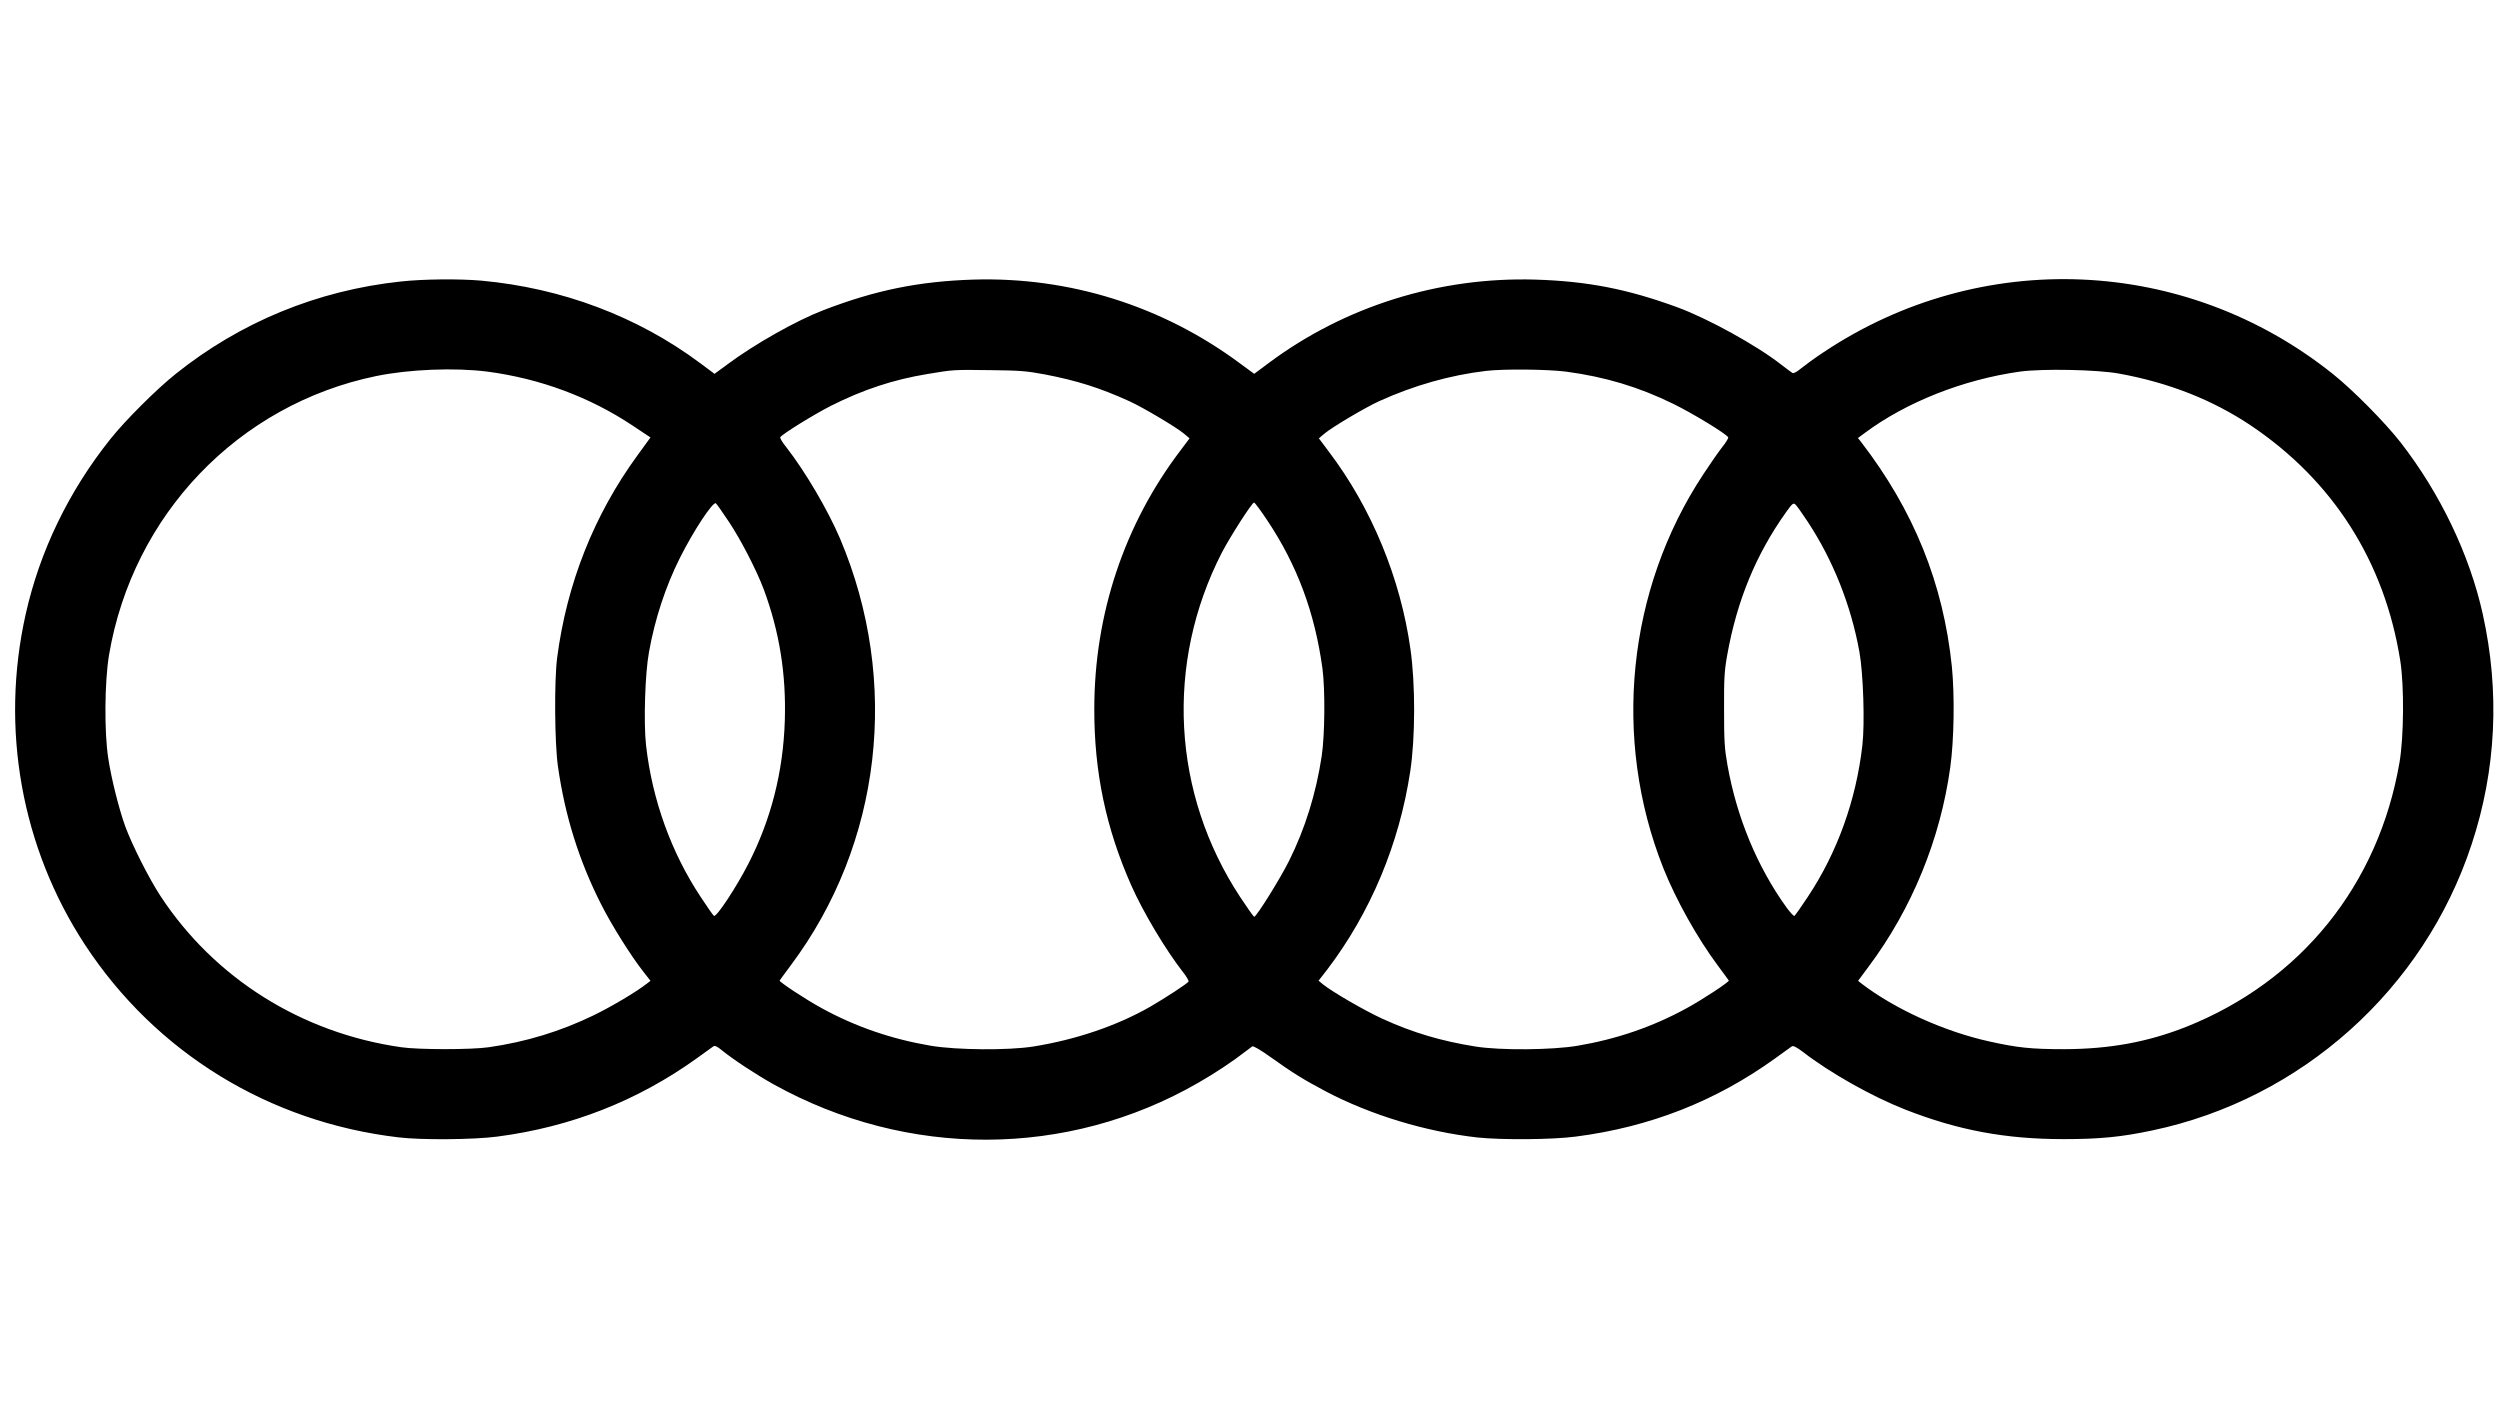
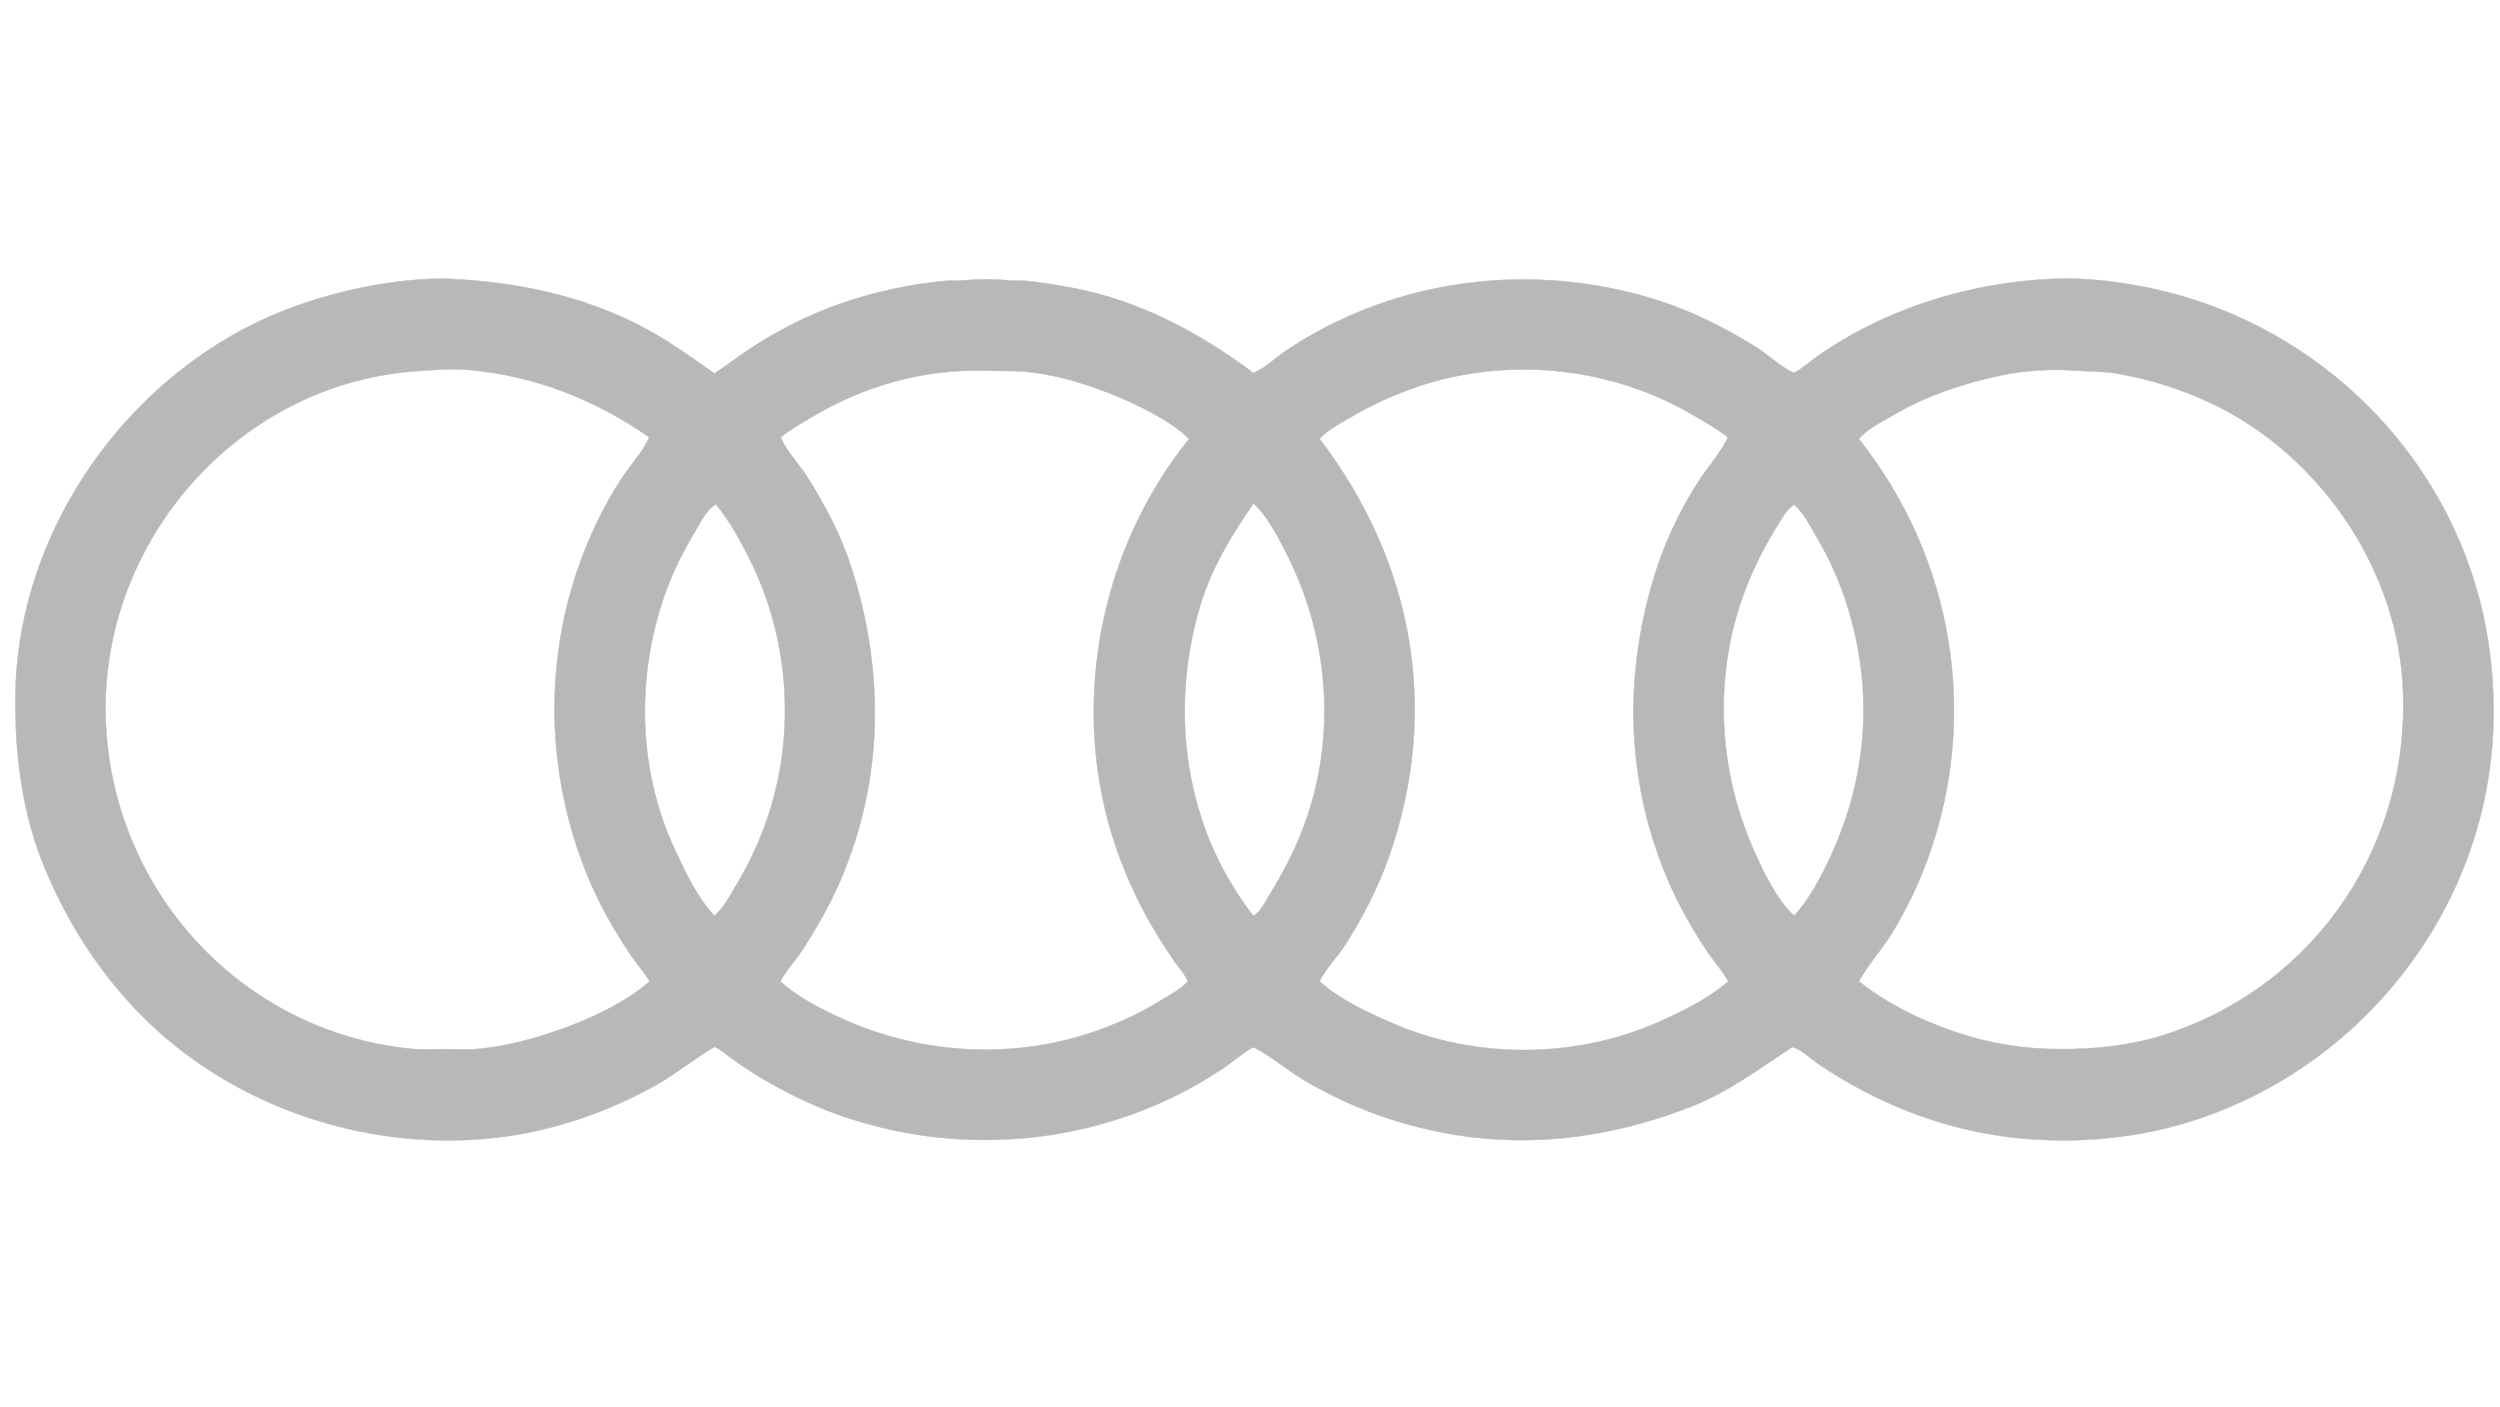
- <svg xmlns="http://www.w3.org/2000/svg" width="2500" height="1406" viewBox="112.2 227.5 1689.9 616">
-   <path d="M383 250.6c-56.2 6-108.2 27.4-152 62.4-13 10.4-34 31.3-44.2 44.1-28.1 35.2-47.6 75.5-57.2 118.2-17.4 77.5-2.9 158.1 40.1 223.7 47.8 72.8 124.3 119.8 211.8 130.1 15.5 1.9 50.9 1.6 66.8-.5 49.9-6.5 94.9-24.2 135-53 5.4-3.9 10.4-7.5 11.1-8 1-.7 2.7.1 5.7 2.6 8 6.5 23.3 16.5 34.9 23 90.5 50.3 198.7 50 287.2-1 10.9-6.2 24.1-15 31.3-20.7 2.2-1.7 4.6-3.5 5.2-3.9.8-.4 5.9 2.6 13 7.7 14.1 10.1 21.7 14.8 36.6 22.7 30.2 15.9 67.6 27.3 102.7 31.2 16.1 1.7 50.5 1.5 66.3-.6 50.4-6.5 94.8-24 135-53 5.4-3.9 10.4-7.5 11.1-8 .9-.6 3.2.5 7.3 3.6 18.6 14.4 46.7 30.2 69.3 39.1 35.7 14 67.8 20 107 20 24.4 0 39.1-1.4 60.2-5.9 100.7-21.2 183.5-95.4 215.7-193.3 16.7-50.4 19.2-103.3 7.5-155.9-8.9-40-28.7-81.4-55.6-116-10.5-13.4-32.1-35.3-45.8-46.2-99.6-79.6-237.8-85.5-344-14.7-5.8 3.8-12.6 8.8-15.2 10.9-3 2.5-5.2 3.7-6 3.2-.7-.4-4-2.9-7.4-5.5-16.5-13-49.9-31.4-70.4-38.9-33.6-12.3-60.5-17.6-96-18.7-64.9-1.9-128.5 17.9-180.1 56.3L960 313l-9.4-6.9c-52.4-39-115.5-58.8-180.6-56.8-36.7 1.2-66 7.1-101.3 20.7-18 6.9-46.3 22.8-64.8 36.6l-8.7 6.4-9.8-7.3c-42.3-31.5-93.3-50.7-147.9-55.7-14.7-1.3-39.2-1.1-54.5.6m58.7 60.9c35.5 4.7 69 17.1 98 36.4l12.2 8.1-8.8 12.1c-29.4 40.3-47.8 86.8-54.3 136.9-2 15.6-1.7 57.2.5 73 4.7 33.4 14.2 63.9 29.2 93.5 7.1 14.1 20.2 35 28.8 45.9l4.6 5.9-2.2 1.7c-7.4 5.8-23.2 15.2-36.2 21.6-22.3 10.8-45.7 18-71 21.6-11.6 1.7-47.4 1.7-59 0-67.4-9.6-126.3-46.6-162.8-102.2-7.8-11.9-19.1-34.3-23.8-47-4.2-11.6-9.4-32.1-11.5-46-2.8-17.7-2.5-52 .5-70 16.1-94.9 87.5-169.3 180.6-188.5 22.5-4.6 53.1-5.8 75.2-3m376.8 1.9c21.8 4.2 37.3 9.1 57.1 18.1 9.4 4.3 31.6 17.5 36.9 21.9l3.8 3.2-6 8c-38.1 50-58.4 110.9-58.4 174.9-.1 42.7 7.9 80.7 25 119.3 7.9 17.9 23.2 43.5 34.8 58.4 2.5 3.1 4.2 6.1 3.9 6.6-.8 1.4-15.9 11.2-25.9 17-22.5 12.9-50.3 22.3-79 26.9-17 2.7-51.8 2.4-69.2-.5-26.7-4.5-51.3-13-74-25.5-10.5-5.7-28.7-17.7-28.3-18.6.2-.3 3.5-4.9 7.4-10.1 61.6-82.2 74.3-192 33.5-288.5-8.2-19.3-23.6-45.5-36.4-61.9-2.6-3.2-4.4-6.3-4.1-6.7 1.3-2.2 22.9-15.5 34.3-21.3 21.9-11 42.2-17.7 65.3-21.5 18-3 17.3-2.9 42.3-2.6 20 .2 24.8.6 37 2.9m352.2-1.9c26.4 3.5 49.4 10.4 72.8 21.9 13.2 6.5 35.4 20 36.9 22.5.3.4-1.5 3.5-4.1 6.7-2.5 3.2-8.3 11.5-12.8 18.4-51.4 77.9-61.6 178.7-27 266 8.6 21.6 23.1 47.5 36.9 66 3.9 5.2 7.2 9.8 7.4 10.1.4.9-17.8 12.9-28.3 18.6-22.7 12.5-47.3 21-74 25.5-17.3 2.9-52.2 3.2-69 .5-23.1-3.7-42.1-9.3-62.7-18.7-11.9-5.4-33.8-18.1-40.3-23.3l-3-2.5 5.7-7.3c29.5-38.8 48.9-85.2 56.3-134.4 3.4-22.7 3.5-58.5.1-82.5-6.7-47.7-26.2-95.1-55-133.2l-6.9-9.2 3.9-3.3c5.3-4.4 27.2-17.4 36.8-21.8 23.6-10.7 47.9-17.6 72.4-20.5 12-1.4 41.4-1.1 53.9.5m374.3 1.4c33.3 6.1 62.8 17.7 88.5 34.9 55.8 37.4 90.7 92.3 101.2 159.2 2.7 17.4 2.4 51.1-.5 68.5-14.2 82.9-66.7 148-144.2 178.9-26.1 10.3-51.7 15-82.5 15.1-22.3 0-31.6-1-50.5-5.2-30.8-6.8-64-21.9-86.7-39.3l-2.1-1.7 7.1-9.6c29.2-39 48.5-86.1 55.2-134.7 2.6-18.6 3-48.7 1.1-68-5.8-56.3-25.7-105.6-61.5-152.1l-2-2.5 4.7-3.5c28-20.8 66.4-36 104.7-41.4 15.2-2.1 52.5-1.4 67.5 1.4M605.1 413.3c8.2 12.4 18.5 32.5 23.3 45.2 10.7 28.8 15.3 57.5 14.3 89-1.1 34.7-9.4 67.1-24.8 97-8.3 16.1-21.4 35.9-23.1 34.9-.5-.3-4.5-6-8.9-12.7-19.9-30-32.8-65.6-37-102.6-1.7-15.2-.7-48.5 2-63.1 4-22.4 11.2-44.2 20.8-63.4 9.1-18.2 22.3-38.3 24.4-37.1.5.4 4.6 6.1 9 12.8m363.7-1.3c20.2 30.3 32.1 62.2 37.3 100 1.9 14 1.7 44.9-.5 59.5-3.8 25.1-11.2 49-22.1 70.8-5.9 11.9-22 37.7-23.5 37.7-.4 0-4.6-5.9-9.4-13.2-46.2-70.1-50.9-158.1-12.5-232.9 5.6-10.8 20.4-33.9 21.8-33.9.5 0 4.5 5.4 8.9 12m365.3.9c17.2 26.1 29.3 56.5 35 88.1 2.6 14.7 3.7 48 2 63-4.2 37.1-17 72.7-37 102.7-4.4 6.7-8.5 12.4-8.9 12.7-.5.3-2.9-2.3-5.4-5.7-19.8-27.5-33.6-60.8-39.9-96.2-2-11.2-2.3-16.4-2.3-37.5-.1-21.2.2-26.2 2.2-37.3 6.6-36.7 19.5-67.9 39.8-96.3 3.9-5.5 4.8-6.3 6.1-5.2.8.6 4.6 5.9 8.4 11.7" />
+ <svg xmlns="http://www.w3.org/2000/svg" viewBox="0 0 1461 822" width="1461" height="822">
+   <path d="M417.5 218.26C424.39 213.87 430.85 208.69 437.69 204.17C454.46 193.07 472.75 183.84 491.75 177.27C511.41 170.47 531.82 166.1 552.5 164.14C555.81 163.82 559.19 164.22 562.49 163.91C571.85 163.01 581.15 163.01 590.51 163.91C593.48 164.19 596.51 163.83 599.49 164.13C608.8 165.09 618.13 166.6 627.29 168.34C665.95 175.71 701.27 194.57 732.5 217.98C739.51 214.97 745.69 208.81 752.09 204.56C763.95 196.68 776.55 189.82 789.6 184.12C845.75 159.58 910.02 156.93 968.27 175.32C988.55 181.73 1007.82 191.41 1025.89 202.6C1032.86 206.92 1041.41 215.08 1048.5 217.91C1054.05 214.84 1058.95 210.29 1064.21 206.71C1071.82 201.55 1079.77 196.7 1087.94 192.47C1122.58 174.54 1159.67 165 1198.5 163.01C1217.12 162.05 1236.34 164.32 1254.52 167.95C1347.83 186.58 1424.28 257.25 1448.84 349.58C1455.14 373.25 1457.75 397.99 1457.15 422.5C1454.56 527.4 1384.26 620.22 1285.28 653.72C1251 665.32 1213.46 668.81 1177.51 664.91C1146.89 661.59 1116.94 652.18 1089.65 637.88C1080.23 632.94 1070.89 627.47 1062.14 621.4C1057.5 618.17 1052.91 613.52 1047.5 611.87C1028.39 624.32 1010.39 637.99 988.94 646.45C930.97 669.29 871.36 673.33 811.66 653.76C794.25 648.05 777.34 640.36 761.61 630.94C751.69 625 742.79 617.16 732.5 611.93C726.25 615.22 720.69 620.36 714.78 624.33C703.02 632.23 690.35 639.17 677.38 644.89C620.37 670 555.91 672.84 496.68 653.75C478.33 647.83 460.53 639.41 444.03 629.45C438.09 625.86 432.28 621.95 426.65 617.9C423.63 615.72 421 613.05 417.5 611.79C405.04 619.18 393.83 628.5 380.99 635.49C352.9 650.77 321.29 661.37 289.49 664.93C211.21 673.68 128.85 644.71 75.58 585.92C54.49 562.64 38.24 536.32 26.17 507.35C12.88 475.42 8.62 440.82 9 406.5C9.96 321.12 60.52 239.94 133.66 197.14C158.13 182.82 184.79 173.49 212.44 167.86C227.81 164.72 247.86 162.25 263.5 163.01C301.4 164.85 338.63 172.36 372.8 189.67C388.79 197.78 402.91 207.99 417.5 218.26ZM379.36 255.5C347.39 233.31 312.36 219.52 273.49 216.15C263.21 215.25 252.71 216.24 242.5 216.99C138.94 224.55 58.76 316.41 61.75 419.5C64.63 518.99 139.67 602.46 239.52 612.87C245.73 613.52 252.25 613.12 258.5 613.12C265.74 613.12 273.29 613.63 280.49 612.89C295.94 611.32 311.11 607.28 325.74 602.24C343.55 596.1 365.46 586.07 379.66 573.5C376.24 567.87 371.74 562.86 368.08 557.37C359.41 544.35 351.48 530.64 345.24 516.27C320.28 458.76 317.12 393.17 337.24 333.72C343.6 314.92 352.33 296.34 363.18 279.69C367.75 272.66 376.66 262.84 379.36 255.5ZM694.93 256.5C682.76 244.23 656.86 232.64 640.59 226.89C627.24 222.16 612.64 218.35 598.5 217.18C591.5 216.6 584.51 216.92 577.5 216.66C541.12 215.27 505.6 225.06 474.29 243.79C468.14 247.48 461.88 251.01 456.27 255.5C458.54 262.26 467.23 271.58 471.39 278.12C482.17 295.06 491.82 313.41 497.86 332.6C517.09 393.6 516.39 456.14 490.81 515.3C484.65 529.55 476.9 542.94 468.42 555.92C464.54 561.86 459.24 567.19 456.07 573.5C465.89 582.76 481.92 590.82 494.26 596.25C540.61 616.65 593.83 619.24 641.65 602.13C655.19 597.29 667.94 591.25 680.13 583.59C684.81 580.65 690.74 577.78 694.14 573.5C692.46 569.23 689.12 565.77 686.5 562C683.05 557.06 679.75 552.03 676.6 546.89C666.59 530.59 658.42 513.37 652.22 495.29C624.69 415.07 641.63 322.36 694.93 256.5ZM1009.76 255.5C1003.51 250.57 996.57 246.79 989.73 242.74C940.81 213.75 878.95 207.89 825.47 226.98C812.75 231.52 800.98 237.04 789.32 243.85C783.11 247.48 775.98 251.04 771.17 256.5C825.84 328.11 841.78 414.68 811.82 500.36C805.5 518.44 796.64 535.7 786.36 551.84C781.71 559.14 774.94 565.85 771.11 573.5C783.22 584.25 799.55 591.84 814.29 598.21C862.47 619.01 920.21 618.68 968.25 597.71C982.64 591.43 998.07 583.89 1010.02 573.5C1006.57 567.26 1001.56 561.81 997.59 555.88C988.63 542.49 980.55 528.08 974.28 513.24C949.59 454.81 948.77 391.74 968.35 331.78C974.1 314.19 982.67 296.75 992.68 281.18C997.04 274.39 1007.35 262.08 1009.76 255.5ZM1086.32 573.5C1103.19 586.89 1122.97 596.42 1143.28 603.29C1163.31 610.06 1183.39 613.12 1204.5 613.12C1225.14 613.12 1245.54 611.04 1265.24 604.65C1354.69 575.61 1410.55 491.16 1403.97 397.5C1399.2 329.57 1354.42 265.63 1293.31 236.17C1275.37 227.52 1256.02 221.53 1236.45 218.18C1229.21 216.94 1221.83 217.19 1214.54 216.65C1198.78 215.46 1182.89 216.37 1167.44 219.79C1146.06 224.52 1125.2 231.5 1106.24 242.71C1099.64 246.61 1091.24 250.55 1086.29 256.5C1141.36 325.84 1156.88 417.91 1126.8 501.32C1121.25 516.69 1113.96 531.94 1105.34 545.82C1099.49 555.26 1091.62 563.84 1086.32 573.5ZM732.5 294.2C719.74 312.78 707.93 332.03 701.42 353.85C682.99 415.52 692.22 483.82 732.5 535.29C736.87 532.67 739.37 526.95 742.05 522.62C749.59 510.44 756.09 498.08 761.25 484.7C779.82 436.59 777.71 382.35 757.34 335.22C752.77 324.65 741.23 301.08 732.5 294.2ZM418.5 294.78C413.24 297.45 409.9 304.39 406.92 309.37C400.23 320.54 394.24 332 389.7 344.23C371.61 393 372.2 448.75 394.28 496.27C400.44 509.51 407.39 524.43 417.5 535.17C422.23 531.36 425.46 525.25 428.59 520.1C435.11 509.37 440.69 498.41 445.3 486.75C465.49 435.64 462.79 376.36 438.31 327.22C432.7 315.95 426.46 304.57 418.5 294.78ZM1048.5 294.91C1044 297.58 1040.75 303.95 1037.97 308.41C1030.65 320.16 1024.63 332.31 1019.74 345.24C1001.93 392.35 1003.59 445.37 1022.75 491.73C1028.03 504.5 1037.99 526.16 1048.5 535.08C1057.29 525.93 1064.88 511.19 1070.15 499.67C1091.65 452.68 1094.87 402.55 1079.31 353.27C1074.89 339.27 1068.82 325.87 1061.29 313.24C1057.64 307.11 1053.95 299.48 1048.5 294.91Z" fill="#b8b8b8" fill-rule="evenodd" stroke="#b8b8b8" stroke-width="0.25" stroke-linejoin="round" />
</svg>
